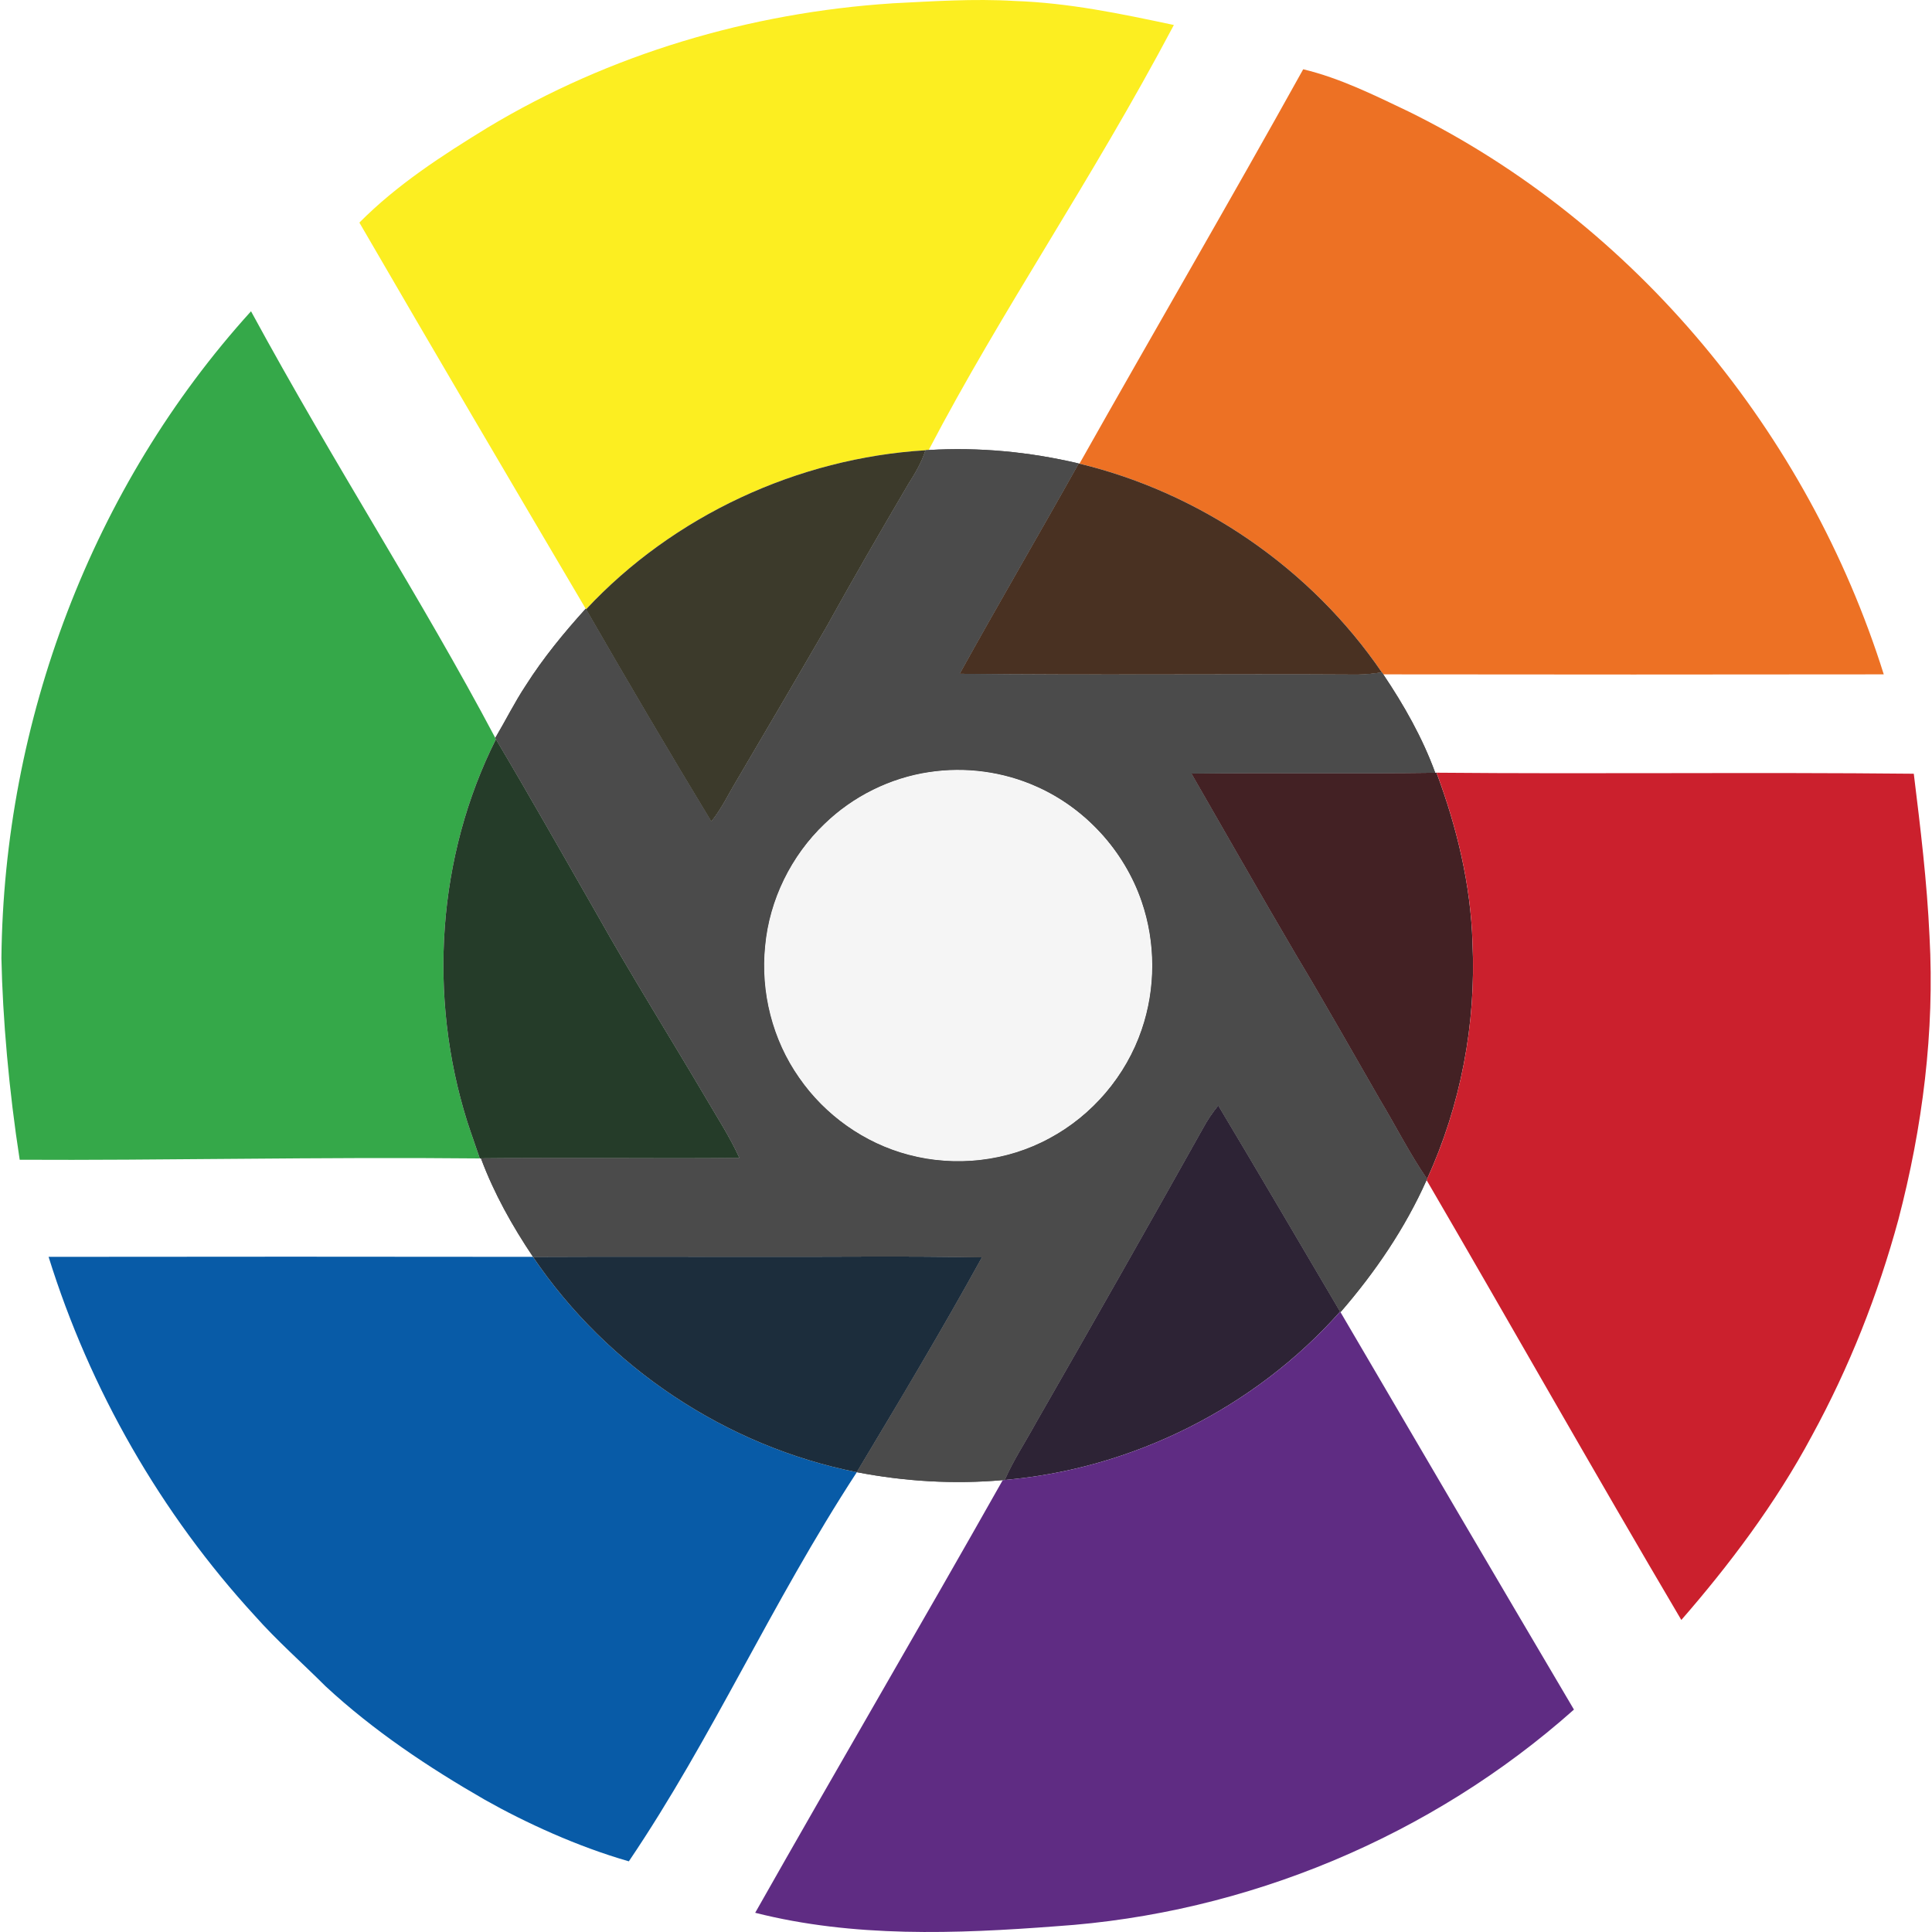
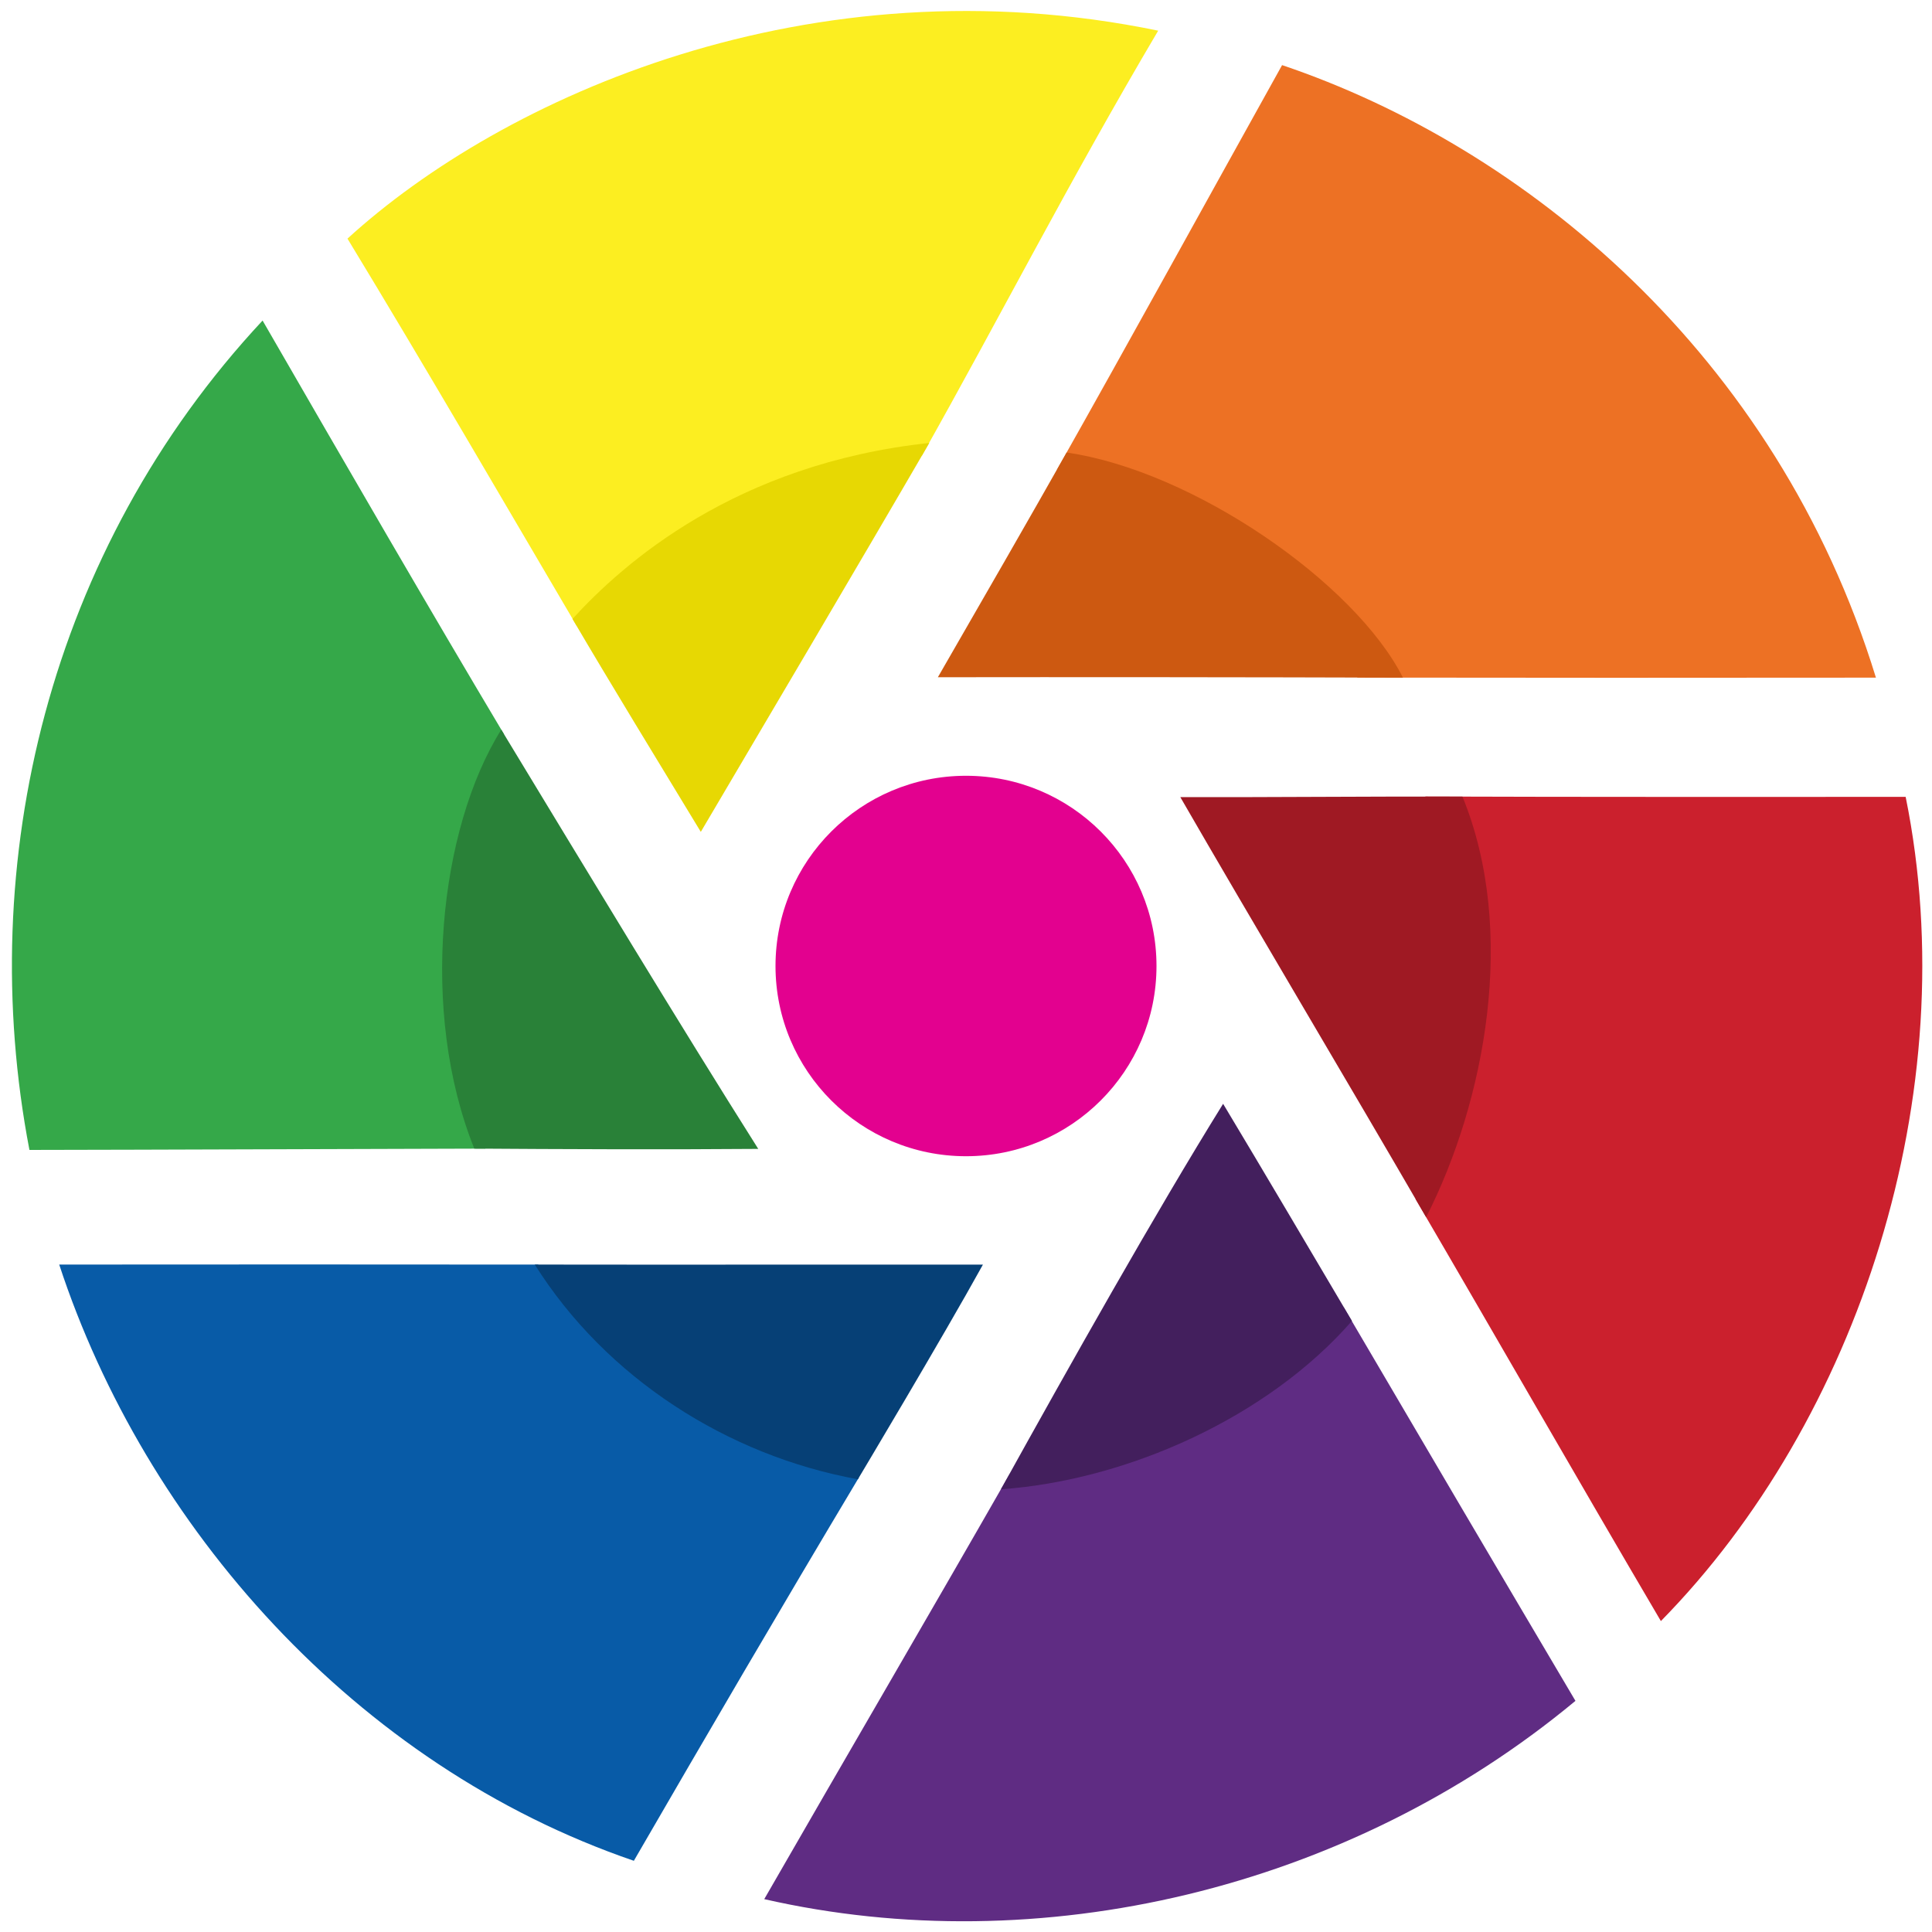
- <svg xmlns="http://www.w3.org/2000/svg" viewBox="0 0 600 600">
-   <path fill="#f3f3f3" d="M955.19-1.12c1.71.76 2.92 2.23 4.1 3.64-2.36.5-4.63-1.09-4.1-3.64z" />
-   <path fill="#f4f4f4" d="M955.99 883.86c-.55-2.11 1.59-3.28 3.42-2.81-.92 1.17-1.92 2.39-3.42 2.81zm-824.02-1.84c2.01-.67 3.78.88 3.23 2.98-1.34-.69-2.38-1.78-3.23-2.98z" />
-   <path fill="#fcee21" d="M277.12 1.032c12.62-.627 25.26-1.494 37.902-.737 16.937.588 32.84 3.923 49.534 7.468-26.03 49.153-53.24 88.17-76.14 131.998-.25.02-.748.05-.997.07-39.67 2.42-78.29 20.32-105.42 49.41l-.11-.2c-23.53-39.91-47.04-79.84-70.28-119.91 11.68-11.79 25.7-20.85 39.78-29.48C189.33 16.8 232.98 3.91 277.11 1.04z" />
-   <path fill="#ed7124" d="M404.722 21.512c11.505 2.76 22.164 8.09 32.782 13.15C507.98 69.345 561.57 134.8 585.02 209.428c-51.82.07-103.627.07-155.435 0-.11-.15-.32-.46-.428-.608-21.945-32.165-56.062-55.693-93.914-64.827 23.03-40.89 46.688-81.443 69.48-122.483z" />
-   <path fill="#35a849" d="M.442 297.55C1.18 224.068 28.5 151.208 77.956 96.67c26.36 48.527 52.67 88.722 75.854 132.483.05.11.16.318.21.418-18.29 36.4-21.108 79.95-8.926 118.71 1.245 3.85 2.63 7.64 3.915 11.48-49.86-.5-100.12.66-142.89.41C2.79 338.78.81 316.1.44 297.56z" />
-   <path fill="#4b4b4b" d="M287.42 139.83c.248-.02.746-.05.995-.07 15.62-.935 31.358.57 46.58 4.175-12.223 21.835-24.864 43.44-36.977 65.325 41.19.488 82.39 0 123.588.25 2.52-.01 5.04-.32 7.55-.688.11.15.32.458.43.608 6.434 9.562 12.182 19.703 16.136 30.55-25.24.34-50.493-.07-75.735.24 10.878 18.886 21.616 37.852 32.673 56.63 8.895 14.81 17.362 29.882 26 44.854 4.87 8.128 9.163 16.625 14.522 24.454l-.15.34c-6.683 14.98-15.997 28.647-26.725 41.01l-.11-.18c-12.59-21.357-25.112-42.753-37.852-64.02-1.803 2.22-3.427 4.592-4.772 7.122-17.143 30.61-34.455 61.12-51.927 91.543-3.198 5.887-6.943 11.485-9.623 17.64-.16.01-.468.04-.617.05-15.12 1.336-30.412.42-45.313-2.46 13.218-22.083 26.456-44.167 38.868-66.72-23.21-.468-46.42-.11-69.63-.2-23.27.03-46.54-.058-69.8.04-6.43-9.58-12.13-19.742-16.16-30.58 26.765-.298 53.53.16 80.297-.12-2.95-6.524-6.876-12.53-10.47-18.696-11.22-19.006-22.95-37.713-33.76-56.958-10.41-18.17-20.71-36.4-31.4-54.4-.05-.1-.16-.31-.21-.42 3.2-5.4 5.99-11.05 9.464-16.29 5.42-8.53 11.844-16.35 18.618-23.83l.11.2c12.73 22.1 25.66 44.09 38.9 65.89 3.16-3.88 5.27-8.43 7.84-12.67 9.366-15.91 18.71-31.83 27.95-47.81 8.22-14.86 16.738-29.56 25.34-44.21 2.126-3.36 4.208-6.798 5.39-10.62m1.15 99.95c-12.176 1.81-23.7 7.54-32.526 16.094-10.4 9.915-17.116 23.61-18.45 37.926-1.466 14.315 2.28 29.137 10.567 40.92 8.04 11.636 20.27 20.32 33.956 23.928 14.524 3.877 30.52 2.1 43.75-5.1 13.338-7.12 23.808-19.423 28.67-33.75 4.39-12.78 4.39-27.02 0-39.8-5.36-15.71-17.463-29-32.654-35.72-10.37-4.655-22.094-6.2-33.32-4.496z" />
-   <path fill="#3c3a2b" d="M182 189.238c27.135-29.096 65.754-46.987 105.42-49.407-1.186 3.83-3.268 7.27-5.39 10.62-8.606 14.66-17.123 29.35-25.34 44.21-9.245 15.98-18.588 31.9-27.952 47.81-2.57 4.25-4.682 8.8-7.84 12.67-13.238-21.81-26.168-43.79-38.898-65.9z" />
-   <path fill="#493122" d="M334.994 143.935l.25.06c37.85 9.134 71.968 32.662 93.913 64.827-2.51.368-5.03.677-7.55.687-41.2-.25-82.4.23-123.59-.25 12.114-21.89 24.755-43.49 36.977-65.33z" />
-   <path fill="#253c29" d="M154.02 229.57c10.688 18 20.988 36.23 31.397 54.4 10.808 19.244 22.542 37.95 33.758 56.957 3.596 6.166 7.52 12.172 10.47 18.697-26.766.28-53.532-.18-80.297.12l-.34.01c-1.284-3.836-2.67-7.63-3.914-11.476-12.182-38.76-9.363-82.31 8.925-118.707z" />
-   <path fill="#f5f5f5" d="M288.565 239.78c11.226-1.702 22.95-.158 33.32 4.494 15.19 6.723 27.294 20.012 32.653 35.72 4.393 12.78 4.393 27.025 0 39.805-4.86 14.32-15.33 26.62-28.67 33.74-13.227 7.2-29.225 8.97-43.748 5.1-13.687-3.61-25.92-12.29-33.958-23.93-8.287-11.79-12.033-26.61-10.568-40.92 1.334-14.32 8.048-28.01 18.448-37.93 8.825-8.56 20.35-14.288 32.523-16.1z" />
-   <path fill="#432124" d="M369.987 240.22c25.242-.31 50.494.1 75.735-.24l.39-.01c6.334 16.944 10.647 34.755 11.185 52.884 1.156 25.102-3.656 50.453-14.115 73.304-5.36-7.83-9.652-16.326-14.523-24.454-8.64-14.972-17.11-30.043-26-44.855-11.06-18.78-21.8-37.75-32.68-56.63z" />
-   <path fill="#cb202d" d="M446.11 239.97c49.408.44 98.825-.19 148.233.32 2.072 16.853 4.108 33.547 4.885 50.52 1.634 29.575-2.186 59.38-9.667 87.95-6.33 23.308-15.27 45.93-26.86 67.128-11.31 21.175-25.95 40.443-40.55 57.206-27.37-46.365-53.94-93.423-79.11-136.597l.15-.34c10.46-22.85 15.27-48.2 14.12-73.303-.54-18.13-4.85-35.94-11.18-52.884z" />
-   <path fill="#2d2335" d="M373.573 350.43c1.345-2.53 2.97-4.9 4.772-7.123 12.74 21.268 25.26 42.664 37.852 64.02-26.417 29.785-64.508 48.88-104.174 52.287 2.68-6.156 6.425-11.754 9.623-17.64 17.472-30.423 34.784-60.934 51.927-91.544z" />
-   <path fill="#085ba7" d="M15.09 390.324c50.136-.07 100.28-.06 150.425 0 23.13 34.257 60.016 58.85 100.578 66.88-26.905 41.296-44.6 82.076-70.797 120.848-15.94-4.554-32.21-12.055-44.673-19.086-17.602-10.12-34.615-21.466-49.537-35.302-7.292-7.29-15.06-14.105-21.905-21.825C49.94 470 27.93 431.58 15.09 390.32z" />
-   <path fill="#1c2d3c" d="M165.515 390.324c23.27-.1 46.538-.01 69.807-.04 23.21.09 46.43-.27 69.64.2-12.413 22.552-25.65 44.636-38.87 66.72-40.56-8.03-77.448-32.623-100.577-66.88z" />
-   <path fill="#5f2c83" d="M416.197 407.328l.11.18c24.096 41.18 48.242 82.328 72.497 123.418-44.207 39.356-101.733 63.373-160.773 67.288-31.13 2.37-62.98 3.556-93.5-4.184 25.41-44.905 51.51-89.43 76.88-134.366.15-.01.46-.04.62-.05 39.67-3.407 77.76-22.502 104.18-52.286z" />
-   <path fill="#4b4b4b" d="M287.42 139.83c.248-.02.746-.05.995-.07 15.62-.935 31.358.57 46.58 4.175-12.223 21.835-24.864 43.44-36.977 65.325 41.19.488 82.39 0 123.588.25 2.52-.01 5.04-.32 7.55-.688.11.15.32.458.43.608 6.434 9.562 12.182 19.703 16.136 30.55-25.24.34-50.493-.07-75.735.24 10.878 18.886 21.616 37.852 32.673 56.63 8.895 14.81 17.362 29.882 26 44.854 4.87 8.128 9.163 16.625 14.522 24.454l-.15.34c-6.683 14.98-15.997 28.647-26.725 41.01l-.11-.18c-12.59-21.357-25.112-42.753-37.852-64.02-1.803 2.22-3.427 4.592-4.772 7.122-17.143 30.61-34.455 61.12-51.927 91.543-3.198 5.887-6.943 11.485-9.623 17.64-.16.01-.468.04-.617.05-15.12 1.336-30.412.42-45.313-2.46 13.218-22.083 26.456-44.167 38.868-66.72-23.21-.468-46.42-.11-69.63-.2-23.27.03-46.54-.058-69.8.04-6.43-9.58-12.13-19.742-16.16-30.58 26.765-.298 53.53.16 80.297-.12-2.95-6.524-6.876-12.53-10.47-18.696-11.22-19.006-22.95-37.713-33.76-56.958-10.41-18.17-20.71-36.4-31.4-54.4-.05-.1-.16-.31-.21-.42 3.2-5.4 5.99-11.05 9.464-16.29 5.42-8.53 11.844-16.35 18.618-23.83l.11.2c12.73 22.1 25.66 44.09 38.9 65.89 3.16-3.88 5.27-8.43 7.84-12.67 9.366-15.91 18.71-31.83 27.95-47.81 8.22-14.86 16.738-29.56 25.34-44.21 2.126-3.36 4.208-6.798 5.39-10.62m1.15 99.95c-12.176 1.81-23.7 7.54-32.526 16.094-10.4 9.915-17.116 23.61-18.45 37.926-1.466 14.315 2.28 29.137 10.567 40.92 8.04 11.636 20.27 20.32 33.956 23.928 14.524 3.877 30.52 2.1 43.75-5.1 13.338-7.12 23.808-19.423 28.67-33.75 4.39-12.78 4.39-27.02 0-39.8-5.36-15.71-17.463-29-32.654-35.72-10.37-4.655-22.094-6.2-33.32-4.496z" />
+ <svg xmlns="http://www.w3.org/2000/svg" viewBox="0 0 512 512">
+   <path d="M955.19-89.12c1.71.76 2.92 2.23 4.1 3.64-2.36.5-4.63-1.09-4.1-3.64z" fill="#f3f3f3" />
+   <path d="M955.99 795.86c-.55-2.11 1.59-3.28 3.42-2.81-.92 1.17-1.92 2.39-3.42 2.81zm-824.02-1.84c2.01-.67 3.78.88 3.23 2.98-1.34-.69-2.38-1.78-3.23-2.98z" fill="#f4f4f4" />
+   <g transform="translate(3 77.213) scale(.84333)">
+     <path d="M360.394-81.917C332.176-34.178 310.797 7.886 286.16 51.626c-38.852 5.81-87.766 35.358-108.462 53.536-23.27-39.522-47.319-80.984-72.065-121.732 48.75-44.512 145.286-87.984 254.761-65.347z" fill="#fcee21" />
+     <path d="M585.941 121.39a63184.8 63184.8 0 0 1-162.904-.018c-26.67-31.213-61.232-56.836-94.452-65.342 23.084-40.89 47.898-86.085 70.744-127.125 75.877 25.617 155.261 90.42 186.612 192.486z" fill="#ed7124" />
+     <path d="M78.958 9.17c27.048 46.86 52.248 90.395 75.86 129.989-17.584 46.554-19.429 90.024-5.9 130.23-50.04.125-100.355.347-143.226.41-17.334-90.382 6.06-188.551 73.266-260.63z" fill="#35a849" />
+     <path d="M331.618 50.646c39.7 5.695 90.586 40.866 105.695 70.748-44.912-.15-107.006-.198-146.153-.135 13.192-22.859 29.853-51.82 40.458-70.613z" fill="#cd5911" />
+     <path d="M234.715 269.473c-28.712.242-63.776.092-89.229-.09-17.285-42.947-11.055-100.462 8.472-131.656 27.3 45.036 56.142 92.792 80.757 131.746z" fill="#298138" />
+     <path d="M444.344 158.743c49.347.175 101.697.11 150.938.113 18.912 93.176-15.004 195.992-76.919 258.997-27.185-46.24-51.866-89.439-77.095-132.613l.15-.34c10.485-22.85 15.306-48.2 14.153-73.303-1.531-18.873-5.622-37.733-11.227-52.854z" fill="#cb202d" />
+     <path d="M367.352 158.939c26.614.068 65.477-.264 88.655-.172 17.291 42.172 7.163 95.713-11.41 132.164-24.437-42.171-54.894-93.243-77.245-131.992z" fill="#9f1923" />
+     <path d="M165.551 305.827c23.184 34.257 60.157 58.85 100.814 66.88-25.464 42.621-47.314 80.025-70.74 120.477C108.02 463.19 42.056 388.03 15.05 305.822a79196.89 79196.89 0 0 1 150.5.005z" fill="#085ba7" />
+     <path d="M418.737 319.328l.11.18c24.153 41.18 48.356 82.328 72.668 123.418-71.641 59.524-168.65 81.977-254.913 62.306 25.735-44.76 51.465-88.751 77.103-133.568 41.19-8.196 81.388-26.52 105.046-52.336z" fill="#5f2c83" />
+     <path d="M164.496 305.822c47.886.079 95.948-.024 140.829.009-12.442 22.552-39.753 68.221-39.3 67.463-40.85-7.405-79.046-31.74-101.53-67.472z" fill="#064076" />
+     <path d="M380.797 255.307c12.77 21.268 27.863 46.872 40.484 68.227-26.416 30.286-70.536 50.076-110.301 52.908 21.612-38.994 48.471-86.745 69.817-121.135z" fill="#431f5d" />
+     <ellipse ry="59.777" rx="59.861" cy="212.001" cx="300.001" fill="#e3018f" />
+     <path d="M288.47 47.639c-22.376 38.536-52.246 89.024-71.803 122.212-13.891-22.894-28.313-46.46-40.324-66.915 15.85-17.392 51.175-48.759 112.127-55.297z" fill="#e7d803" />
+   </g>
</svg>
